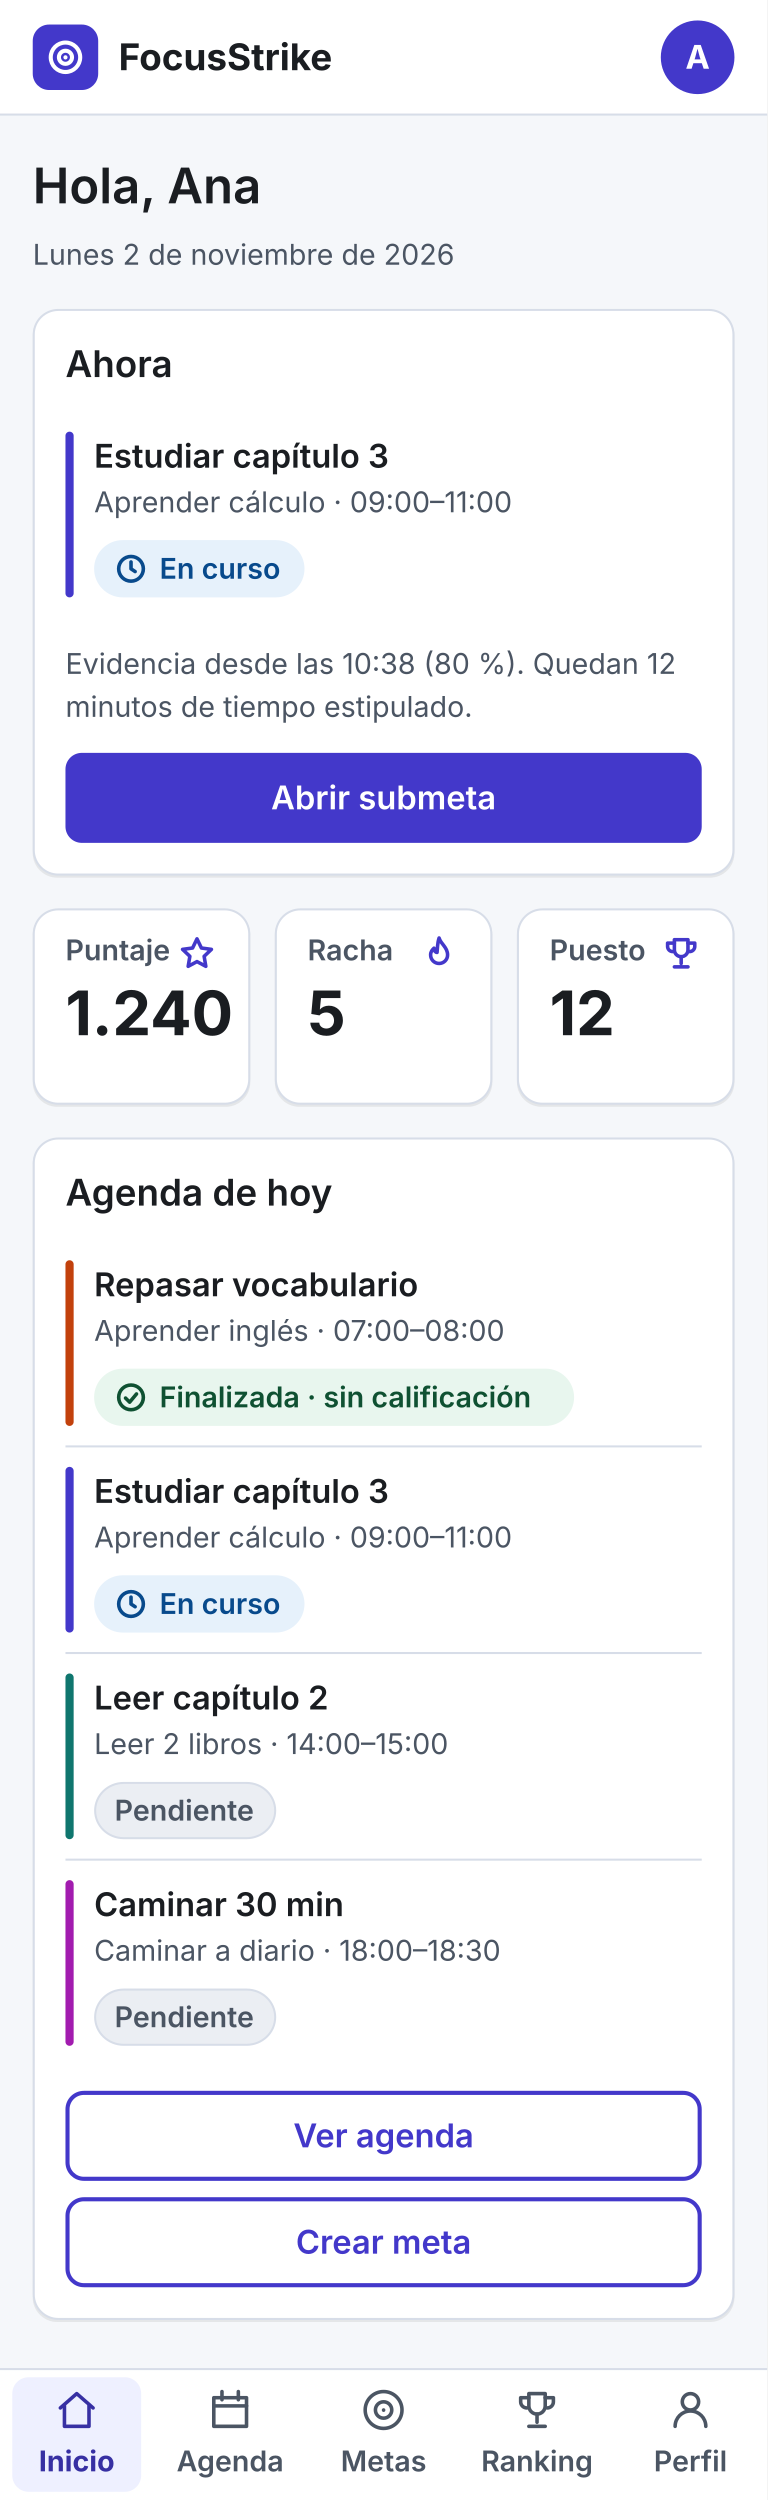
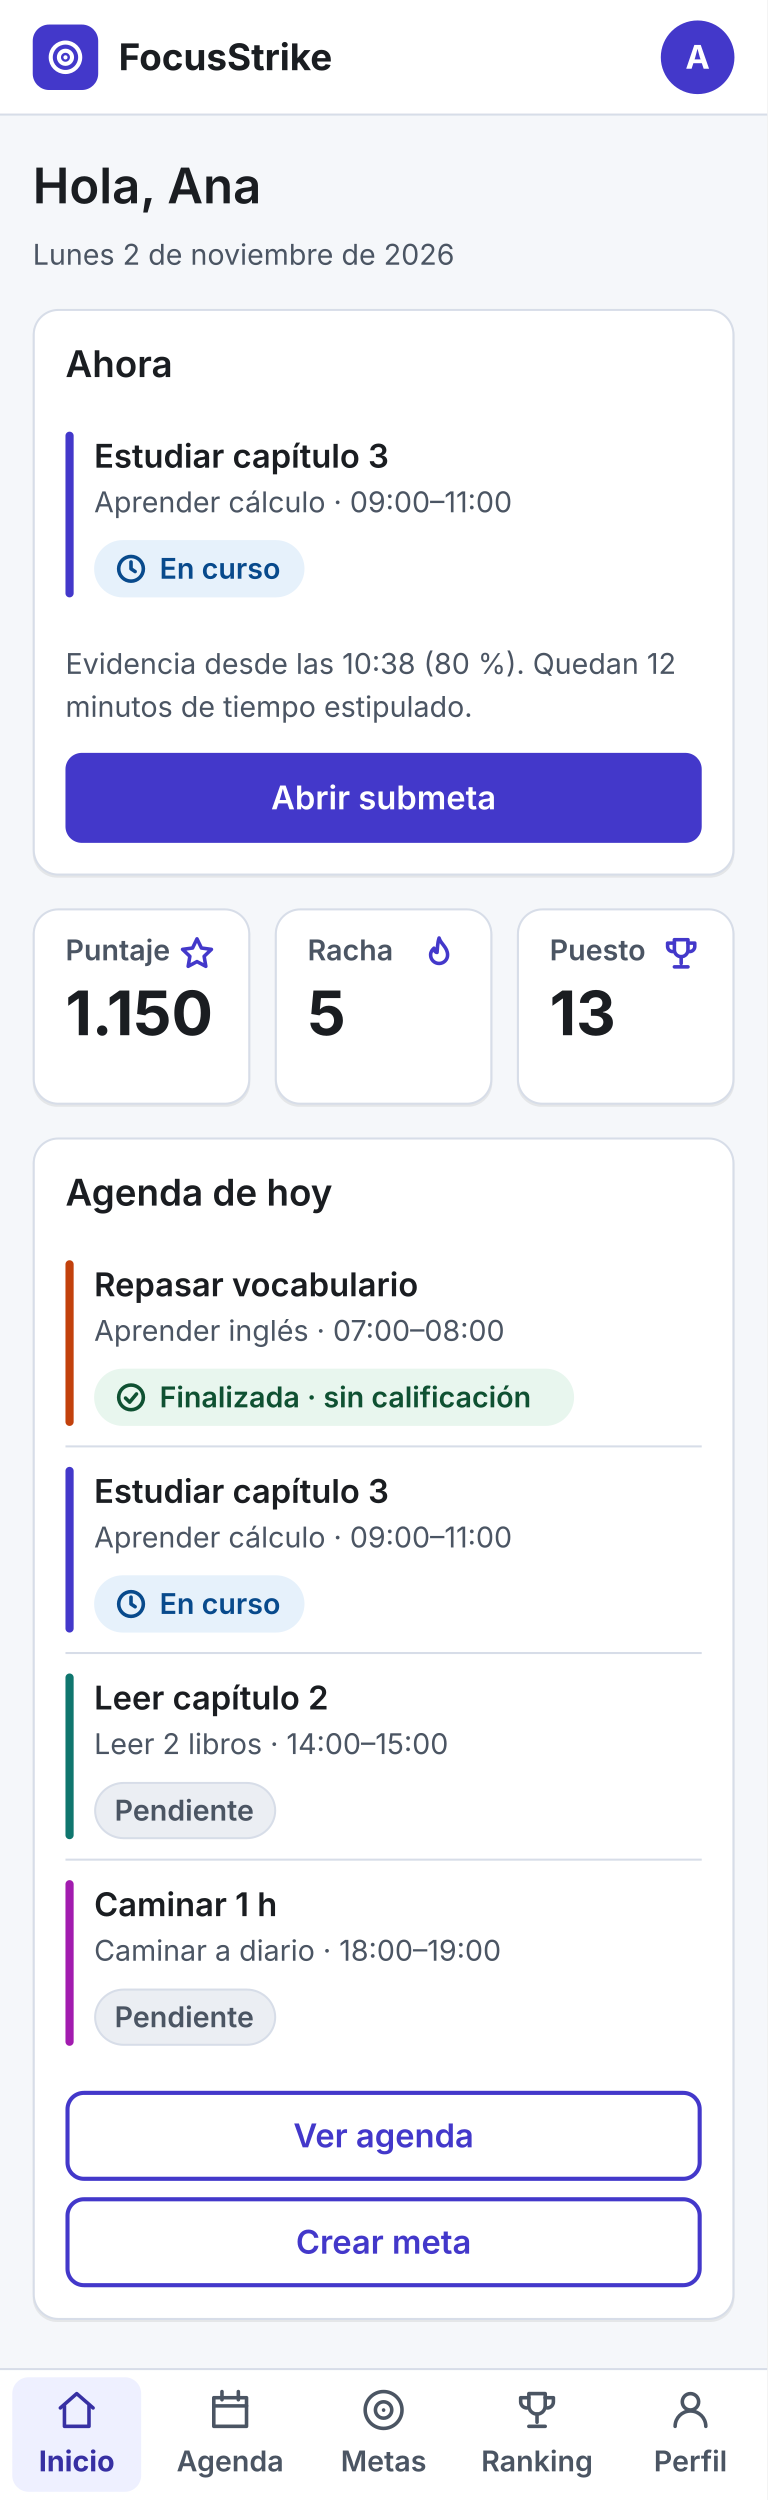
<svg xmlns="http://www.w3.org/2000/svg" width="375" height="1222" viewBox="0 0 375 1222" font-family="Inter, system-ui, -apple-system, 'Segoe UI', Roboto, 'Helvetica Neue', Arial, sans-serif" data-pan="PAN-006" data-dispositivo="movil" data-tema="claro" aria-labelledby="t d">
  <defs>
    <pattern id="rayas-gracia" width="6" height="6" patternUnits="userSpaceOnUse" patternTransform="rotate(45)">
      <rect width="6" height="6" fill="#E3E8EF" />
      <rect width="3" height="6" fill="#8A4B00" />
    </pattern>
  </defs>
  <rect id="fondo-pagina" width="375" height="1222" fill="#F5F7FA" />
  <g id="barra-superior" data-name="Barra superior" role="banner">
    <rect x="0" y="0" width="375" height="56" fill="#FFFFFF" />
    <line x1="0" y1="56" x2="375" y2="56" stroke="#D7DDE8" stroke-width="1" />
    <g id="logo-19" data-name="Logotipo FocusStrike" data-exempt="logo">
      <rect x="16" y="12" width="32" height="32" rx="8" fill="#4338CA" />
      <g transform="translate(22.4 18.4) scale(0.8)" fill="none" stroke="#FFFFFF" stroke-width="2.5" stroke-linecap="round" stroke-linejoin="round" aria-hidden="true">
        <path d="M12 3a9 9 0 100 18 9 9 0 000-18z" />
        <path d="M12 8a4 4 0 100 8 4 4 0 000-8z" />
        <path d="M12 12v.1" />
      </g>
      <text x="58" y="34.3" font-size="18" fill="#1A1D21" font-weight="700">FocusStrike</text>
    </g>
    <g id="avatar-20" data-name="Menú de cuenta" data-interactive="button" data-orden-foco="1">
      <rect x="319" y="6" width="44" height="44" fill="none" data-hit="1" />
      <circle cx="341" cy="28" r="18" fill="#4338CA" />
      <text x="341" y="33.6" font-size="16" fill="#FFFFFF" font-weight="700" text-anchor="middle">A</text>
    </g>
  </g>
  <g id="navegacion-inferior" data-name="Navegación inferior" role="navigation">
    <rect x="0" y="1158" width="375" height="64" fill="#FFFFFF" />
    <line x1="0" y1="1158" x2="375" y2="1158" stroke="#D7DDE8" stroke-width="1" />
    <g id="nav-21" data-name="Navegación: Inicio" data-interactive="link" data-orden-foco="2" aria-current="page">
      <rect x="0" y="1158" width="75" height="64" fill="none" data-hit="1" />
      <rect x="6" y="1162" width="63" height="56" rx="8" fill="#EEF0FF" />
      <g transform="translate(25.5 1166) scale(1)" fill="none" stroke="#3730A3" stroke-width="1.75" stroke-linecap="round" stroke-linejoin="round" aria-hidden="true">
        <path d="M4 11l8-7 8 7" />
        <path d="M6 10v10h12V10" />
      </g>
      <text x="37.5" y="1208" font-size="14" fill="#3730A3" font-weight="700" text-anchor="middle">Inicio</text>
    </g>
    <g id="nav-22" data-name="Navegación: Agenda" data-interactive="link" data-orden-foco="3">
      <rect x="75" y="1158" width="75" height="64" fill="none" data-hit="1" />
      <g transform="translate(100.5 1166) scale(1)" fill="none" stroke="#4B5563" stroke-width="1.75" stroke-linecap="round" stroke-linejoin="round" aria-hidden="true">
        <path d="M4 6h16v14H4z" />
        <path d="M4 10h16M8 3v4M16 3v4" />
      </g>
      <text x="112.5" y="1208" font-size="14" fill="#4B5563" font-weight="600" text-anchor="middle">Agenda</text>
    </g>
    <g id="nav-23" data-name="Navegación: Metas" data-interactive="link" data-orden-foco="4">
      <rect x="150" y="1158" width="75" height="64" fill="none" data-hit="1" />
      <g transform="translate(175.5 1166) scale(1)" fill="none" stroke="#4B5563" stroke-width="1.75" stroke-linecap="round" stroke-linejoin="round" aria-hidden="true">
        <path d="M12 3a9 9 0 100 18 9 9 0 000-18z" />
        <path d="M12 8a4 4 0 100 8 4 4 0 000-8z" />
        <path d="M12 12v.1" />
      </g>
      <text x="187.5" y="1208" font-size="14" fill="#4B5563" font-weight="600" text-anchor="middle">Metas</text>
    </g>
    <g id="nav-24" data-name="Navegación: Ranking" data-interactive="link" data-orden-foco="5">
      <rect x="225" y="1158" width="75" height="64" fill="none" data-hit="1" />
      <g transform="translate(250.5 1166) scale(1)" fill="none" stroke="#4B5563" stroke-width="1.75" stroke-linecap="round" stroke-linejoin="round" aria-hidden="true">
        <path d="M8 4h8v6a4 4 0 01-8 0z" />
        <path d="M8 6H4v2a3 3 0 003 3M16 6h4v2a3 3 0 01-3 3" />
        <path d="M12 14v4M8 20h8" />
      </g>
      <text x="262.5" y="1208" font-size="14" fill="#4B5563" font-weight="600" text-anchor="middle">Ranking</text>
    </g>
    <g id="nav-25" data-name="Navegación: Perfil" data-interactive="link" data-orden-foco="6">
      <rect x="300" y="1158" width="75" height="64" fill="none" data-hit="1" />
      <g transform="translate(325.5 1166) scale(1)" fill="none" stroke="#4B5563" stroke-width="1.75" stroke-linecap="round" stroke-linejoin="round" aria-hidden="true">
        <path d="M12 4a4 4 0 100 8 4 4 0 000-8z" />
        <path d="M4.5 20a7.5 7.5 0 0115 0" />
      </g>
      <text x="337.5" y="1208" font-size="14" fill="#4B5563" font-weight="600" text-anchor="middle">Perfil</text>
    </g>
  </g>
  <g id="contenido-principal" data-name="Contenido principal (main)" role="main">
    <text x="16" y="99.4" font-size="24" fill="#1A1D21" font-weight="600">Hola, Ana</text>
    <text x="16" y="129.4" font-size="14" fill="#4B5563">Lunes 2 de noviembre de 2026</text>
    <g id="tarjeta-1" data-name="Tarjeta">
      <rect x="16" y="152" width="343" height="277" rx="12" fill="#1A1D21" fill-opacity="0.08" />
      <rect x="16.5" y="151.5" width="342" height="276" rx="12" fill="#FFFFFF" stroke="#D7DDE8" stroke-width="1" />
      <text x="32" y="184.3" font-size="18" fill="#1A1D21" font-weight="600">Ahora</text>
      <g id="fila-2" data-name="Fila: Estudiar capítulo 3" data-interactive="link" data-orden-foco="7">
        <rect x="32" y="201" width="311" height="101" fill="none" data-hit="1" />
        <rect x="32" y="211" width="4" height="81" rx="2" fill="#4338CA" />
        <text x="46" y="228.6" font-size="16" fill="#1A1D21" font-weight="600">Estudiar capítulo 3</text>
        <text x="46" y="250.4" font-size="14" fill="#4B5563">Aprender cálculo · 09:00–11:00</text>
        <g id="insignia-3" data-name="Insignia: En curso">
          <rect x="46" y="264" width="102.84" height="28" rx="14" fill="#E6F1FB" />
          <g transform="translate(56 270) scale(0.67)" fill="none" stroke="#084A8C" stroke-width="2.62" stroke-linecap="round" stroke-linejoin="round" aria-hidden="true">
            <path d="M12 3a9 9 0 100 18 9 9 0 000-18z" />
            <path d="M12 7v5l3 2" />
          </g>
          <text x="78" y="282.9" font-size="14" fill="#084A8C" font-weight="600">En curso</text>
        </g>
      </g>
      <text x="32" y="329.4" font-size="14" fill="#4B5563">Evidencia desde las 10:38 (80 %). Quedan 12</text>
      <text x="32" y="350.4" font-size="14" fill="#4B5563">minutos de tiempo estipulado.</text>
      <g id="boton-4" data-name="Botón: Abrir submeta" data-interactive="button" data-orden-foco="8">
        <rect x="32" y="368" width="311" height="44" fill="none" data-hit="1" />
        <rect x="32" y="368" width="311" height="44" rx="8" fill="#4338CA" />
        <text x="187.5" y="395.6" font-size="16" fill="#FFFFFF" font-weight="600" text-anchor="middle">Abrir submeta</text>
      </g>
    </g>
    <g id="tarjeta-5" data-name="Tarjeta">
      <rect x="16" y="445" width="106.33" height="96" rx="12" fill="#1A1D21" fill-opacity="0.08" />
      <rect x="16.5" y="444.5" width="105.33" height="95" rx="12" fill="#FFFFFF" stroke="#D7DDE8" stroke-width="1" />
      <g transform="translate(86.33 456) scale(0.83)" fill="none" stroke="#4338CA" stroke-width="2.1" stroke-linecap="round" stroke-linejoin="round" aria-hidden="true">
        <path d="M12 3.5l2.6 5.4 5.9.8-4.3 4.1 1 5.9-5.2-2.8-5.2 2.8 1-5.9-4.3-4.1 5.9-.8z" />
      </g>
      <text x="32" y="469.4" font-size="14" fill="#4B5563" font-weight="600">Puntaje</text>
-       <text x="32" y="506" font-size="30" fill="#1A1D21" font-weight="700">1.240</text>
+       <text x="32" y="506" font-size="30" fill="#1A1D21" font-weight="700">1.150</text>
    </g>
    <g id="tarjeta-6" data-name="Tarjeta">
      <rect x="134.33" y="445" width="106.33" height="96" rx="12" fill="#1A1D21" fill-opacity="0.08" />
      <rect x="134.83" y="444.5" width="105.33" height="95" rx="12" fill="#FFFFFF" stroke="#D7DDE8" stroke-width="1" />
      <g transform="translate(204.67 456) scale(0.83)" fill="none" stroke="#4338CA" stroke-width="2.1" stroke-linecap="round" stroke-linejoin="round" aria-hidden="true">
        <path d="M12 3c1 3.5 5 5.5 5 10a5 5 0 01-10 0c0-2 1-3 2-4 0 1.5.8 2.5 1.8 2.5C11 9.5 11 6 12 3z" />
      </g>
      <text x="150.33" y="469.4" font-size="14" fill="#4B5563" font-weight="600">Racha</text>
      <text x="150.33" y="506" font-size="30" fill="#1A1D21" font-weight="700">5</text>
    </g>
    <g id="tarjeta-7" data-name="Tarjeta">
      <rect x="252.67" y="445" width="106.33" height="96" rx="12" fill="#1A1D21" fill-opacity="0.08" />
      <rect x="253.17" y="444.5" width="105.33" height="95" rx="12" fill="#FFFFFF" stroke="#D7DDE8" stroke-width="1" />
      <g transform="translate(323 456) scale(0.83)" fill="none" stroke="#4338CA" stroke-width="2.1" stroke-linecap="round" stroke-linejoin="round" aria-hidden="true">
        <path d="M8 4h8v6a4 4 0 01-8 0z" />
        <path d="M8 6H4v2a3 3 0 003 3M16 6h4v2a3 3 0 01-3 3" />
        <path d="M12 14v4M8 20h8" />
      </g>
      <text x="268.67" y="469.4" font-size="14" fill="#4B5563" font-weight="600">Puesto</text>
-       <text x="268.67" y="506" font-size="30" fill="#1A1D21" font-weight="700">12</text>
+       <text x="268.67" y="506" font-size="30" fill="#1A1D21" font-weight="700">13</text>
    </g>
    <g id="tarjeta-8" data-name="Tarjeta">
      <rect x="16" y="557" width="343" height="578" rx="12" fill="#1A1D21" fill-opacity="0.08" />
      <rect x="16.5" y="556.5" width="342" height="577" rx="12" fill="#FFFFFF" stroke="#D7DDE8" stroke-width="1" />
      <text x="32" y="589.3" font-size="18" fill="#1A1D21" font-weight="600">Agenda de hoy</text>
      <g id="fila-9" data-name="Fila: Repasar vocabulario" data-interactive="link" data-orden-foco="9">
        <rect x="32" y="606" width="311" height="101" fill="none" data-hit="1" />
        <rect x="32" y="616" width="4" height="81" rx="2" fill="#C2410C" />
        <text x="46" y="633.6" font-size="16" fill="#1A1D21" font-weight="600">Repasar vocabulario</text>
        <text x="46" y="655.4" font-size="14" fill="#4B5563">Aprender inglés · 07:00–08:00</text>
        <g id="insignia-10" data-name="Insignia: Finalizada · sin calificación">
          <rect x="46" y="669" width="234.62" height="28" rx="14" fill="#E8F6EE" />
          <g transform="translate(56 675) scale(0.67)" fill="none" stroke="#0F5132" stroke-width="2.62" stroke-linecap="round" stroke-linejoin="round" aria-hidden="true">
            <path d="M12 3a9 9 0 100 18 9 9 0 000-18z" />
            <path d="M8 12.5l3 3 5-6" />
          </g>
          <text x="78" y="687.9" font-size="14" fill="#0F5132" font-weight="600">Finalizada · sin calificación</text>
        </g>
      </g>
      <line x1="32" y1="707" x2="343" y2="707" stroke="#D7DDE8" stroke-width="1" />
      <g id="fila-11" data-name="Fila: Estudiar capítulo 3" data-interactive="link" data-orden-foco="10">
        <rect x="32" y="707" width="311" height="101" fill="none" data-hit="1" />
        <rect x="32" y="717" width="4" height="81" rx="2" fill="#4338CA" />
        <text x="46" y="734.6" font-size="16" fill="#1A1D21" font-weight="600">Estudiar capítulo 3</text>
        <text x="46" y="756.4" font-size="14" fill="#4B5563">Aprender cálculo · 09:00–11:00</text>
        <g id="insignia-12" data-name="Insignia: En curso">
          <rect x="46" y="770" width="102.84" height="28" rx="14" fill="#E6F1FB" />
          <g transform="translate(56 776) scale(0.67)" fill="none" stroke="#084A8C" stroke-width="2.62" stroke-linecap="round" stroke-linejoin="round" aria-hidden="true">
            <path d="M12 3a9 9 0 100 18 9 9 0 000-18z" />
            <path d="M12 7v5l3 2" />
          </g>
          <text x="78" y="788.9" font-size="14" fill="#084A8C" font-weight="600">En curso</text>
        </g>
      </g>
      <line x1="32" y1="808" x2="343" y2="808" stroke="#D7DDE8" stroke-width="1" />
      <g id="fila-13" data-name="Fila: Leer capítulo 2" data-interactive="link" data-orden-foco="11">
        <rect x="32" y="808" width="311" height="101" fill="none" data-hit="1" />
        <rect x="32" y="818" width="4" height="81" rx="2" fill="#0F766E" />
        <text x="46" y="835.6" font-size="16" fill="#1A1D21" font-weight="600">Leer capítulo 2</text>
        <text x="46" y="857.4" font-size="14" fill="#4B5563">Leer 2 libros · 14:00–15:00</text>
        <g id="insignia-14" data-name="Insignia: Pendiente">
          <rect x="46.5" y="871.5" width="88.01" height="27" rx="14" fill="#EBEEF3" stroke="#D7DDE8" stroke-width="1" />
          <text x="56" y="889.9" font-size="14" fill="#4B5563" font-weight="600">Pendiente</text>
        </g>
      </g>
      <line x1="32" y1="909" x2="343" y2="909" stroke="#D7DDE8" stroke-width="1" />
-       <g id="fila-15" data-name="Fila: Caminar 30 min" data-interactive="link" data-orden-foco="12">
+       <g id="fila-15" data-name="Fila: Caminar 1 h" data-interactive="link" data-orden-foco="12">
        <rect x="32" y="909" width="311" height="101" fill="none" data-hit="1" />
        <rect x="32" y="919" width="4" height="81" rx="2" fill="#A21CAF" />
-         <text x="46" y="936.6" font-size="16" fill="#1A1D21" font-weight="600">Caminar 30 min</text>
-         <text x="46" y="958.4" font-size="14" fill="#4B5563">Caminar a diario · 18:00–18:30</text>
+         <text x="46" y="936.6" font-size="16" fill="#1A1D21" font-weight="600">Caminar 1 h</text>
+         <text x="46" y="958.4" font-size="14" fill="#4B5563">Caminar a diario · 18:00–19:00</text>
        <g id="insignia-16" data-name="Insignia: Pendiente">
          <rect x="46.5" y="972.5" width="88.01" height="27" rx="14" fill="#EBEEF3" stroke="#D7DDE8" stroke-width="1" />
          <text x="56" y="990.9" font-size="14" fill="#4B5563" font-weight="600">Pendiente</text>
        </g>
      </g>
      <g id="boton-17" data-name="Botón: Ver agenda" data-interactive="button" data-orden-foco="13">
        <rect x="32" y="1022" width="311" height="44" fill="none" data-hit="1" />
        <rect x="33" y="1023" width="309" height="42" rx="8" fill="#FFFFFF" stroke="#4338CA" stroke-width="2" />
        <text x="187.5" y="1049.6" font-size="16" fill="#4338CA" font-weight="600" text-anchor="middle">Ver agenda</text>
      </g>
      <g id="boton-18" data-name="Botón: Crear meta" data-interactive="button" data-orden-foco="14">
        <rect x="32" y="1074" width="311" height="44" fill="none" data-hit="1" />
        <rect x="33" y="1075" width="309" height="42" rx="8" fill="#FFFFFF" stroke="#4338CA" stroke-width="2" />
        <text x="187.5" y="1101.6" font-size="16" fill="#4338CA" font-weight="600" text-anchor="middle">Crear meta</text>
      </g>
    </g>
  </g>
</svg>
